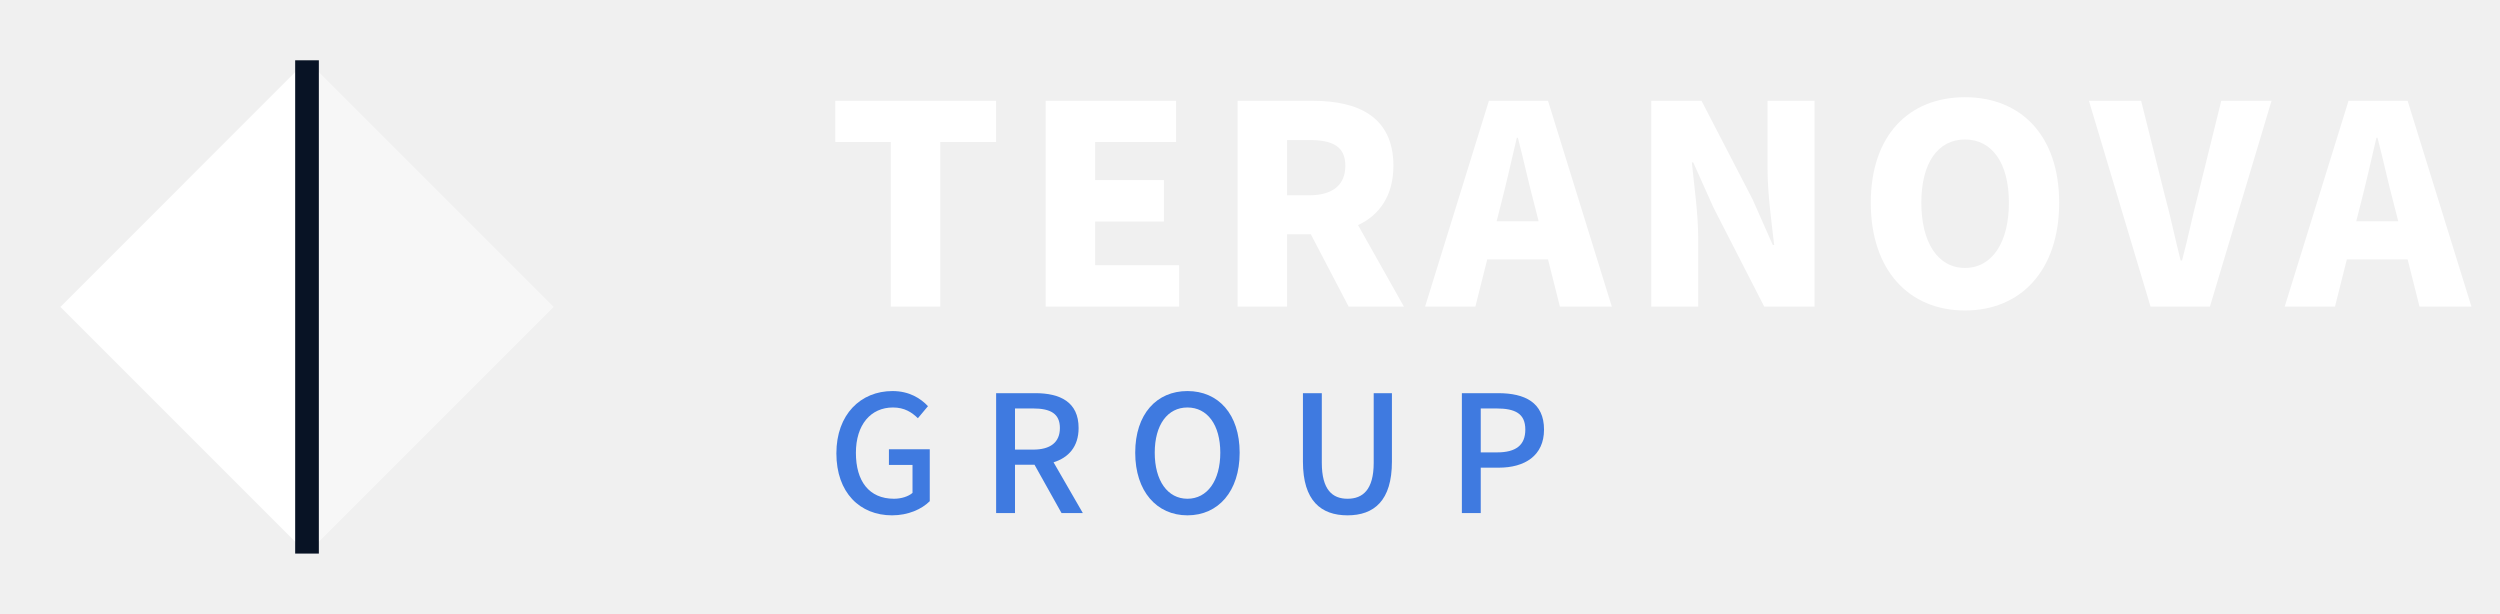
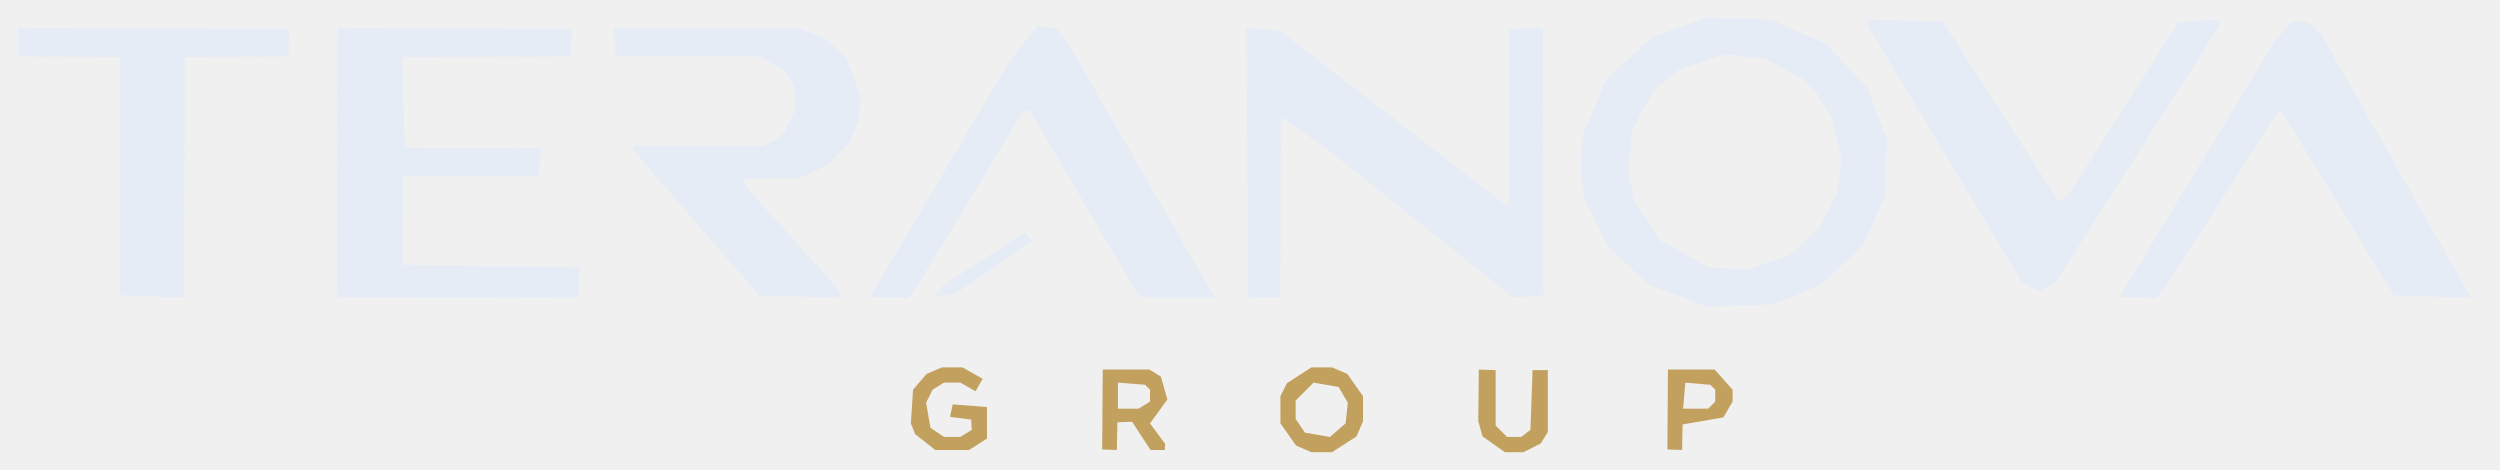
- <svg xmlns="http://www.w3.org/2000/svg" viewBox="0 0 3257.8 800.0" width="3258" height="800" role="img" aria-label="TERANOVA GROUP">
-   <g transform="translate(40,40)">
-     <polygon points="360.00,38.57 38.57,360.00 360.00,681.43" fill="#ffffff" />
-     <polygon points="360.00,38.57 681.43,360.00 360.00,681.43" fill="#ffffff" fill-opacity="0.48" />
-     <line x1="360.00" y1="38.57" x2="360.00" y2="681.43" stroke="#081325" stroke-width="30.86" stroke-linecap="butt" />
-     <g transform="translate(1038.00,359.58) scale(0.36,-0.36)" fill="#ffffff" fill-opacity="1.0">
-       <path transform="translate(0.0,0)" d="M230 0H409V596H611V745H29V596H230Z" />
-       <path transform="translate(704.7,0)" d="M86 0H569V150H265V308H514V458H265V596H558V745H86Z" />
-       <path transform="translate(1399.4,0)" d="M265 403V603H345C430 603 476 580 476 510C476 440 430 403 345 403ZM488 0H688L522 295C599 331 650 401 650 510C650 690 518 745 359 745H86V0H265V262H351Z" />
-       <path transform="translate(2172.1,0)" d="M-8 0H174L217 171H437L480 0H668L437 745H223ZM251 309 267 372C286 446 306 533 324 611H328C348 535 367 446 387 372L403 309Z" />
-       <path transform="translate(2896.8,0)" d="M86 0H256V247C256 337 241 439 233 522H238L311 359L495 0H677V745H507V498C507 409 522 302 531 223H526L453 388L268 745H86Z" />
-       <path transform="translate(3725.5,0)" d="M393 -14C596 -14 734 132 734 376C734 619 596 758 393 758C190 758 52 620 52 376C52 132 190 -14 393 -14ZM393 140C295 140 235 232 235 376C235 520 295 605 393 605C491 605 552 520 552 376C552 232 491 140 393 140Z" />
-       <path transform="translate(4576.2,0)" d="M214 0H429L652 745H470L386 405C365 325 350 249 328 167H323C302 249 287 325 265 405L180 745H-9Z" />
-       <path transform="translate(5283.9,0)" d="M-8 0H174L217 171H437L480 0H668L437 745H223ZM251 309 267 372C286 446 306 533 324 611H328C348 535 367 446 387 372L403 309Z" />
-     </g>
-     <g transform="translate(1038.00,628.62) scale(0.212,-0.212)" fill="#3f7ae0" fill-opacity="1.0">
-       <path transform="translate(0.0,0)" d="M398 -14C498 -14 581 24 630 73V392H379V296H524V124C499 102 455 88 410 88C257 88 176 196 176 370C176 543 267 649 404 649C475 649 520 619 557 583L619 657C575 704 505 750 401 750C205 750 56 606 56 367C56 125 201 -14 398 -14Z" />
-       <path transform="translate(941.0,0)" d="M213 390V643H324C430 643 489 612 489 523C489 434 430 390 324 390ZM499 0H630L450 312C543 341 604 409 604 523C604 683 490 737 338 737H97V0H213V297H333Z" />
-       <path transform="translate(1837.0,0)" d="M377 -14C567 -14 698 134 698 371C698 608 567 750 377 750C188 750 56 609 56 371C56 134 188 -14 377 -14ZM377 88C255 88 176 199 176 371C176 543 255 649 377 649C499 649 579 543 579 371C579 199 499 88 377 88Z" />
-       <path transform="translate(2831.0,0)" d="M367 -14C530 -14 640 76 640 316V737H528V309C528 142 460 88 367 88C275 88 209 142 209 309V737H93V316C93 76 204 -14 367 -14Z" />
-       <path transform="translate(3804.0,0)" d="M97 0H213V279H324C484 279 602 353 602 513C602 680 484 737 320 737H97ZM213 373V643H309C426 643 487 611 487 513C487 418 430 373 314 373Z" />
-     </g>
+ <svg xmlns="http://www.w3.org/2000/svg" width="1150" height="216" viewBox="0 0 1150 216" role="img" aria-labelledby="title desc">
+   <g id="ink" fill="#E6ECF5" fill-rule="evenodd">
+     <path d="M 785.250,8.000 L 814.750,9.000 L 839.750,20.000 L 859.000,40.250 L 868.000,64.250 L 867.000,90.750 L 857.000,112.750 L 837.750,131.000 L 815.750,140.000 L 785.250,141.000 L 758.250,131.000 L 739.000,112.750 L 729.000,91.750 L 727.000,78.750 L 728.000,62.250 L 739.000,36.250 L 760.250,17.000 Z M 859.250,9.000 L 893.750,10.000 L 947.250,93.000 L 952.000,88.750 L 1002.000,10.250 L 1020.750,9.000 L 1021.000,11.750 L 945.000,130.750 L 937.250,134.000 L 930.000,129.750 L 859.000,11.750 Z M 1054.250,10.000 L 1061.750,10.000 L 1068.000,16.250 L 1136.750,137.000 L 1101.250,136.000 L 1048.750,50.000 L 995.000,133.750 L 991.750,137.000 L 975.000,136.750 L 1046.000,19.250 Z M 477.250,12.000 L 485.750,13.000 L 491.000,19.250 L 558.750,137.000 L 526.250,137.000 L 523.000,134.750 L 473.750,51.000 L 471.250,51.000 L 467.000,57.250 L 420.000,134.750 L 417.750,137.000 L 400.000,136.750 L 465.000,27.250 Z M 8.250,13.000 L 133.000,13.250 L 132.750,26.000 L 85.000,26.250 L 84.750,137.000 L 55.000,135.750 L 55.000,26.250 L 8.250,26.000 Z M 155.250,13.000 L 263.000,13.250 L 262.750,26.000 L 185.000,26.250 L 186.250,68.000 L 249.000,68.250 L 247.750,81.000 L 185.250,81.000 L 185.000,121.750 L 266.750,123.000 L 265.750,137.000 L 155.000,136.750 Z M 282.250,13.000 L 367.750,13.000 L 379.750,18.000 L 389.000,26.250 L 396.000,44.250 L 395.000,55.750 L 390.000,66.750 L 380.750,76.000 L 367.750,82.000 L 342.000,82.250 L 343.000,85.750 L 385.000,132.250 L 386.750,137.000 L 349.250,136.000 L 291.000,68.750 L 291.250,67.000 L 350.750,67.000 L 355.750,65.000 L 361.000,60.750 L 366.000,49.750 L 365.000,39.250 L 361.000,32.250 L 349.750,26.000 L 283.250,26.000 Z M 573.250,13.000 L 588.750,14.000 L 692.250,94.000 L 694.000,93.750 L 694.000,13.250 L 709.750,13.000 L 710.000,135.750 L 696.250,137.000 L 609.750,68.000 L 589.250,54.000 L 589.000,136.750 L 574.250,137.000 Z M 793.250,25.000 L 772.250,32.000 L 761.000,41.250 L 751.000,59.250 L 749.000,78.750 L 752.000,92.750 L 764.250,111.000 L 786.250,123.000 L 803.750,124.000 L 823.750,117.000 L 837.000,104.750 L 845.000,88.750 L 847.000,73.250 L 843.000,55.250 L 836.000,43.250 L 828.750,36.000 L 811.750,27.000 Z M 471.250,107.000 L 474.750,111.000 L 439.750,135.000 L 429.000,136.750 L 434.250,131.000 Z M 506.250,171.000 L 506.750,203.000 Z M 774.250,196.000 L 774.750,206.000 Z" />
+   </g>
+   <g id="gold" fill="#C2A05E" fill-rule="evenodd">
+     <path d="M 433.250,169.000 L 442.750,169.000 L 452.000,174.250 L 448.750,180.000 L 441.750,176.000 L 434.250,176.000 L 429.000,179.250 L 426.000,185.250 L 428.000,196.750 L 434.250,201.000 L 441.750,201.000 L 447.000,197.750 L 446.750,193.000 L 437.000,191.750 L 438.250,186.000 L 454.000,187.250 L 454.000,201.750 L 445.750,207.000 L 430.250,207.000 L 421.000,199.750 L 419.000,194.750 L 420.000,179.250 L 426.250,172.000 Z M 603.250,169.000 L 612.750,169.000 L 619.750,172.000 L 627.000,182.250 L 627.000,193.750 L 624.000,200.750 L 612.750,208.000 L 603.250,208.000 L 596.250,205.000 L 589.000,194.750 L 589.000,182.250 L 592.000,176.250 Z M 507.250,170.000 L 528.750,170.000 L 534.000,173.250 L 537.000,183.750 L 529.000,194.750 L 536.000,204.250 L 535.750,207.000 L 529.250,207.000 L 520.750,194.000 L 514.000,194.250 L 513.750,207.000 L 507.000,206.750 Z M 680.250,170.000 L 688.000,170.250 L 688.000,195.750 L 693.250,201.000 L 699.750,201.000 L 704.000,197.750 L 705.000,170.250 L 712.000,170.250 L 712.000,198.750 L 708.750,204.000 L 700.750,208.000 L 692.250,208.000 L 682.000,200.750 L 680.000,193.750 Z M 767.250,170.000 L 788.750,170.000 L 797.000,179.250 L 797.000,184.750 L 792.750,192.000 L 774.000,195.250 L 773.750,207.000 L 767.000,206.750 Z M 514.250,176.000 L 514.250,188.000 L 523.750,188.000 L 529.000,184.750 L 529.000,179.250 L 526.750,177.000 Z M 604.250,176.000 L 596.000,184.250 L 596.000,192.750 L 600.250,199.000 L 611.750,201.000 L 619.000,194.750 L 620.000,185.250 L 615.750,178.000 Z M 775.250,176.000 L 774.250,188.000 L 785.750,188.000 L 789.000,184.750 L 789.000,179.250 L 786.750,177.000 Z" />
  </g>
</svg>
